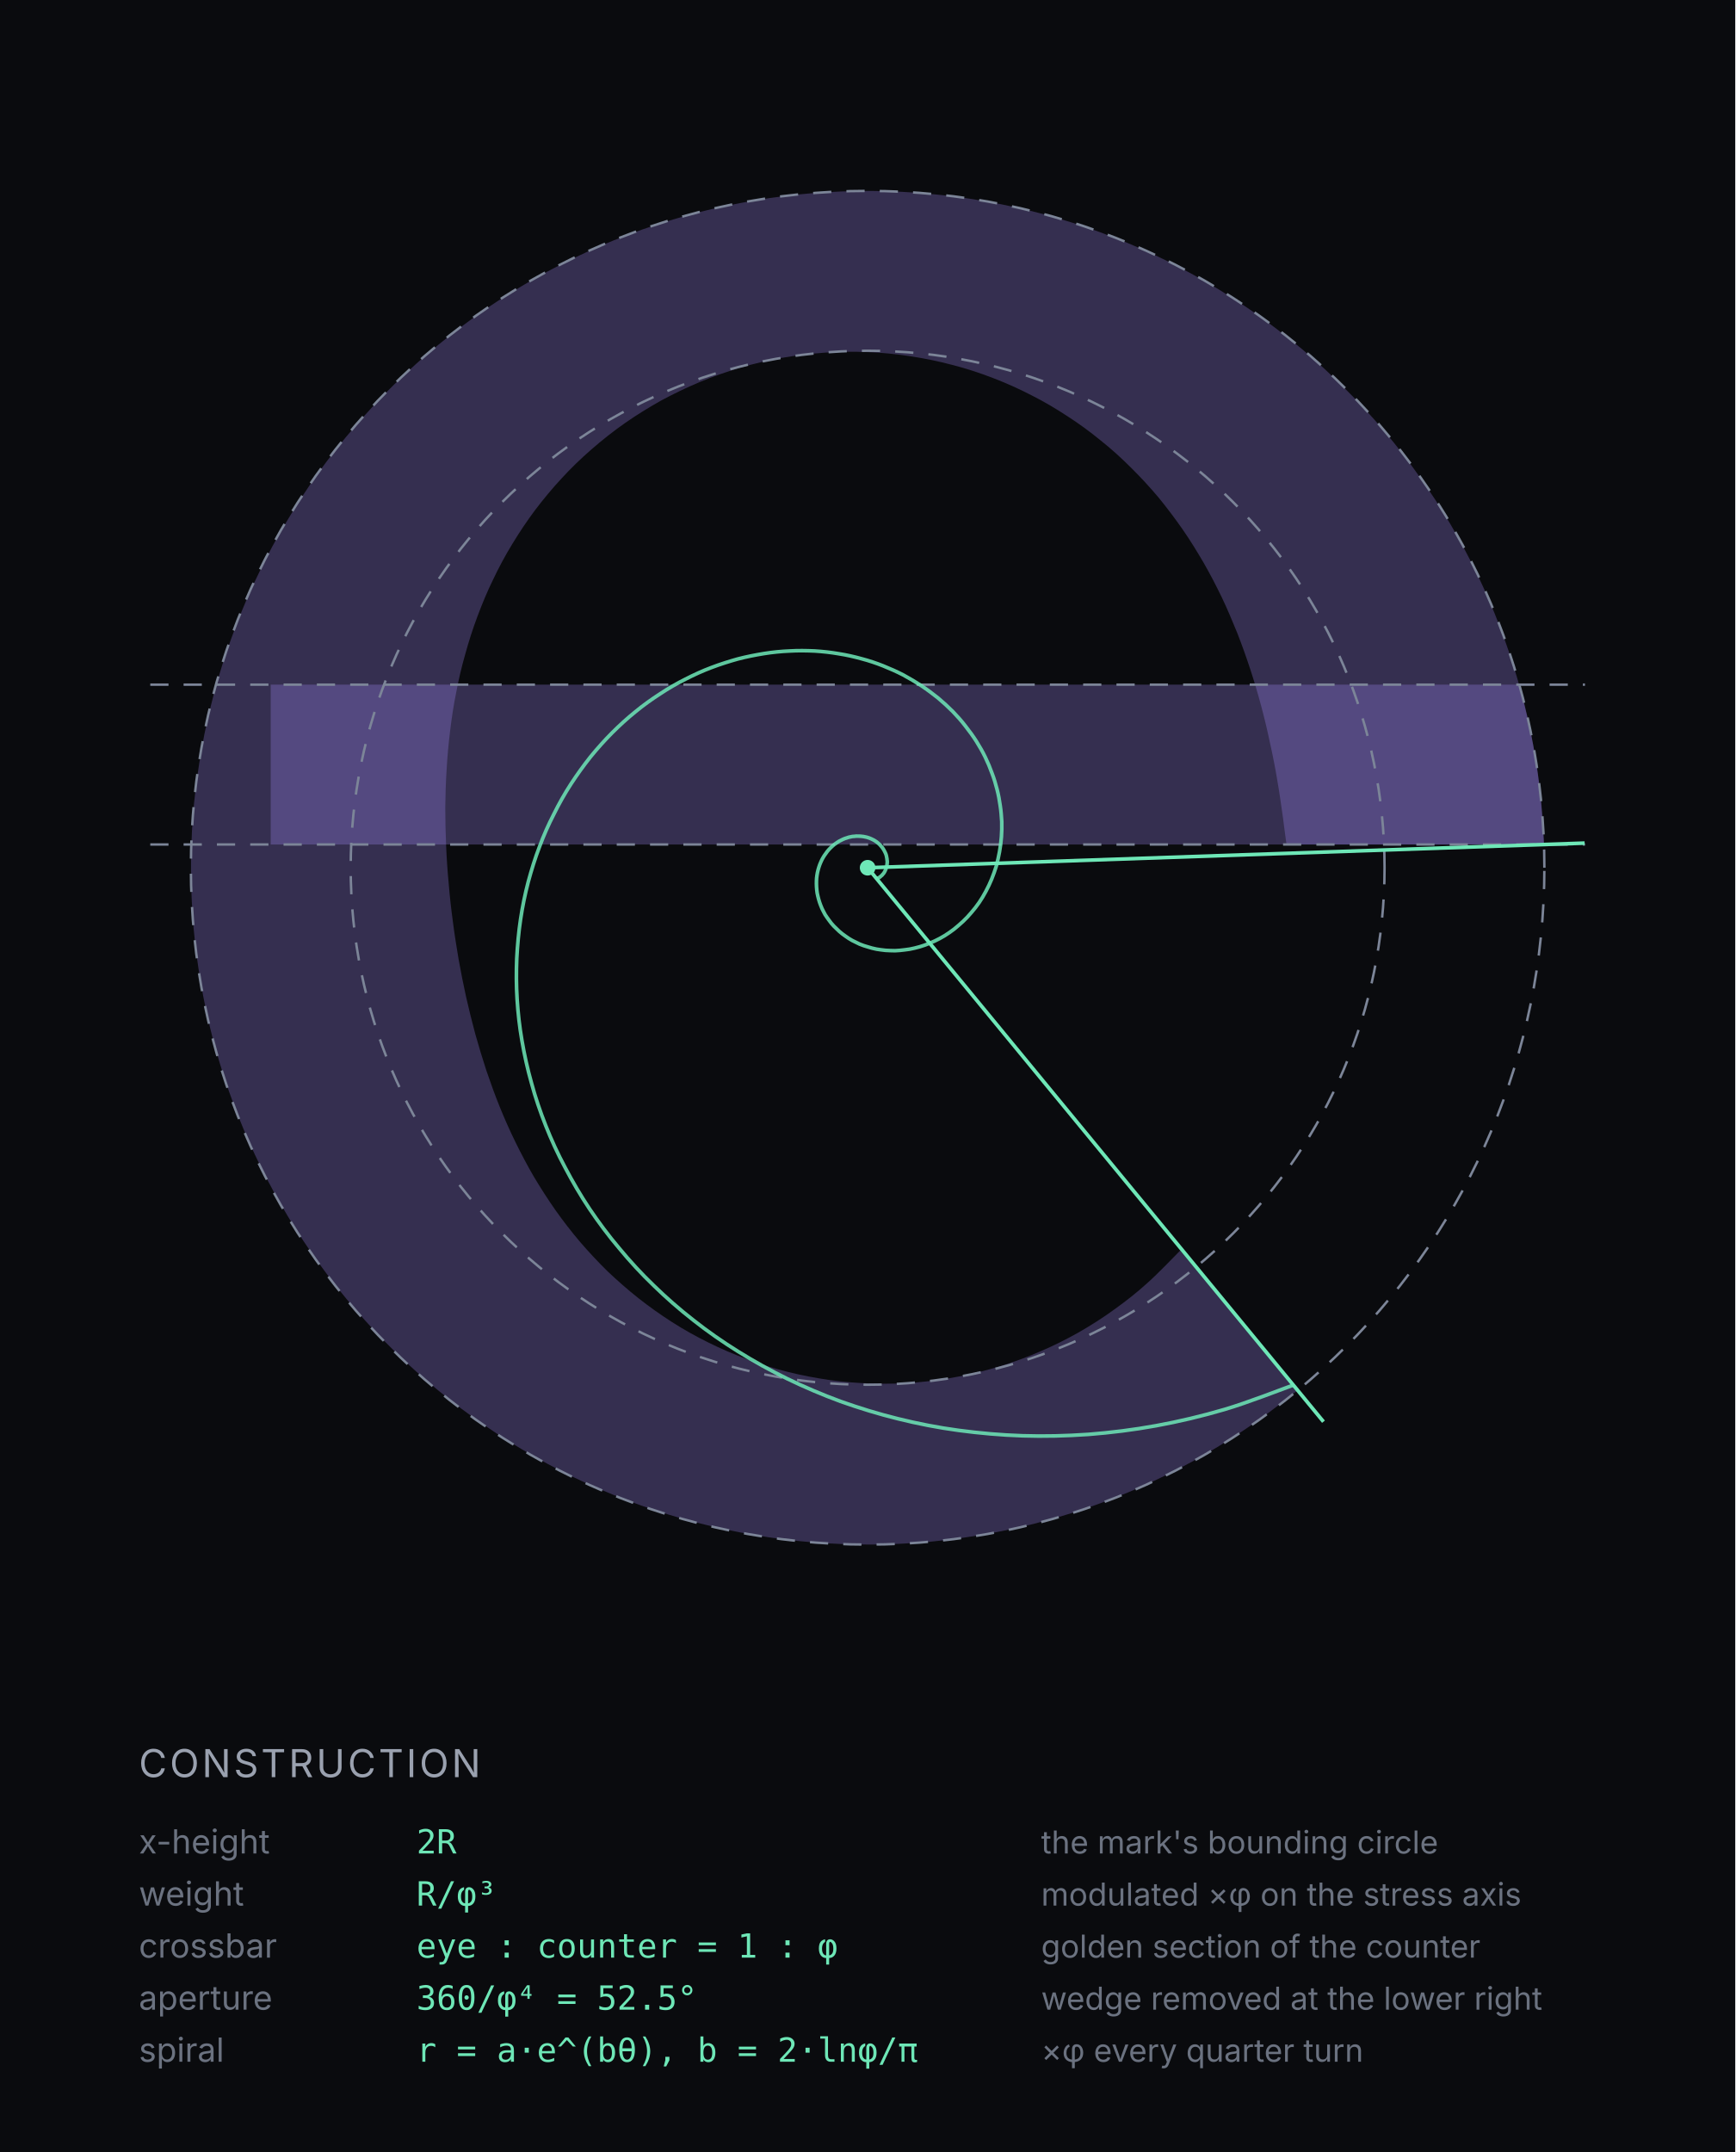
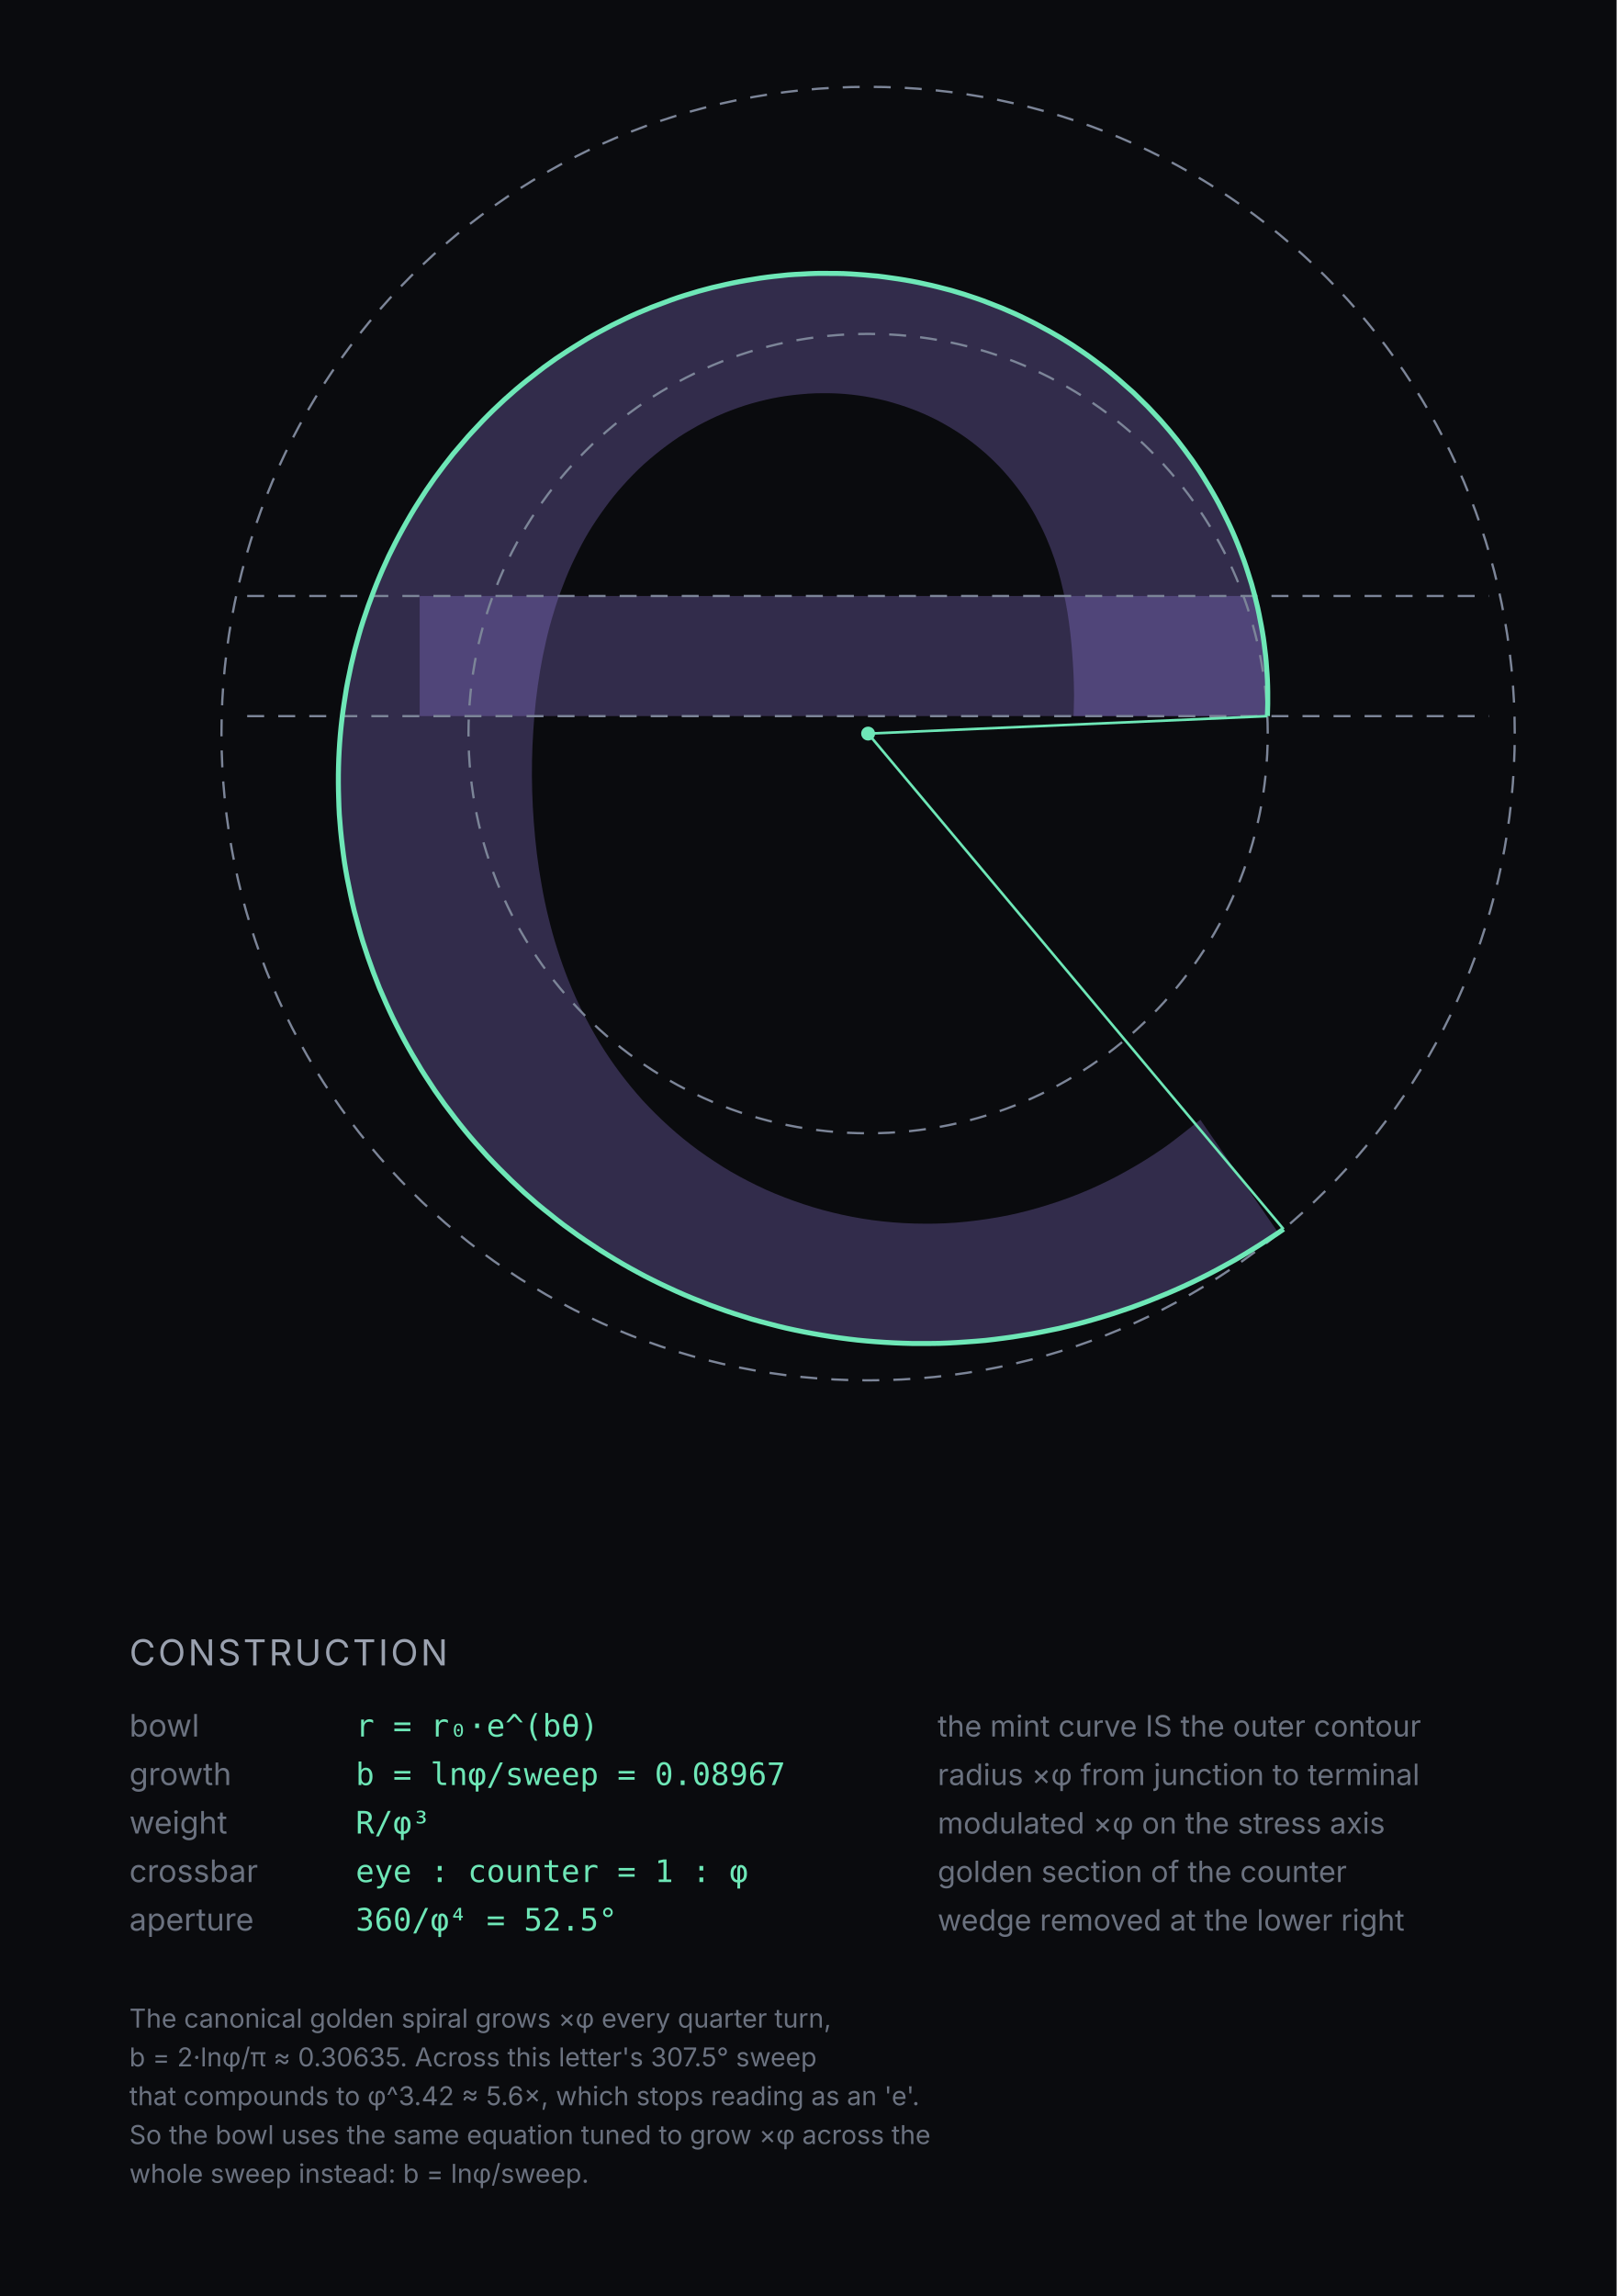
- <svg xmlns="http://www.w3.org/2000/svg" width="1000" height="1240" viewBox="0 0 1000 1240">
-   <rect width="1000" height="1240" fill="#0a0b0e" />
+ <svg xmlns="http://www.w3.org/2000/svg" width="1000" height="1420" viewBox="0 0 1000 1420">
+   <rect width="1000" height="1420" fill="#0a0b0e" />
  <g transform="translate(500 500) scale(1 -1)">
-     <path opacity="0.28" d="M241.4 13.4C241 15.9 240.2 22.4 239.4 28.5C238.5 34.7 237.4 43 236.1 50.3C234.9 57.5 233.5 64.7 231.9 71.8C230.4 79 228.7 86.1 226.8 93.2C224.9 100.3 222.8 107.4 220.5 114.4C218.2 121.4 215.7 128.4 213 135.3C210.2 142.2 207.3 149.1 204.1 155.8C200.8 162.6 197.4 169.2 193.6 175.8C189.8 182.3 185.8 188.8 181.5 195C177.1 201.3 172.5 207.4 167.6 213.4C162.6 219.3 157.4 225 151.8 230.5C146.3 236 140.5 241.3 134.3 246.2C128.2 251.2 121.8 255.9 115.1 260.2C108.4 264.6 101.5 268.7 94.3 272.3C87.2 276 79.7 279.3 72.2 282.2C64.6 285.1 56.8 287.7 48.9 289.7C41 291.8 32.9 293.5 24.7 294.7C16.6 296 8.3 296.8 0.1 297.1C-8.1 297.5 -16.5 297.3 -24.7 296.8C-33 296.2 -41.3 295.2 -49.4 293.8C-57.6 292.3 -65.7 290.4 -73.6 288.1C-81.5 285.7 -89.3 283 -96.9 279.8C-104.5 276.6 -112 273 -119.2 269.1C-126.3 265.1 -133.3 260.8 -140 256.1C-146.6 251.5 -153 246.4 -159.1 241.1C-165.2 235.8 -171 230.2 -176.4 224.3C-181.8 218.5 -186.9 212.3 -191.7 206C-196.4 199.7 -200.8 193.1 -204.8 186.5C-208.9 179.8 -212.6 172.9 -215.9 165.9C-219.3 159 -222.2 151.9 -224.9 144.7C-227.6 137.5 -229.9 130.3 -231.9 123C-234 115.7 -235.7 108.4 -237.1 101C-238.6 93.7 -239.7 86.3 -240.6 78.9C-241.5 71.5 -242.2 64.1 -242.6 56.8C-243.1 49.4 -243.3 42 -243.4 34.7C-243.4 27.3 -243.2 20 -242.9 12.6C-242.6 5.3 -242.1 -2 -241.4 -9.3C-240.8 -16.6 -240 -23.9 -239 -31.1C-238.1 -38.4 -236.9 -45.6 -235.7 -52.8C-234.4 -60 -233 -67.2 -231.4 -74.4C-229.8 -81.5 -228 -88.7 -226.1 -95.8C-224.1 -102.9 -222 -109.9 -219.7 -116.9C-217.3 -123.9 -214.8 -130.9 -212 -137.8C-209.2 -144.7 -206.2 -151.5 -202.9 -158.2C-199.6 -164.9 -196.1 -171.6 -192.3 -178.1C-188.4 -184.6 -184.3 -191 -179.9 -197.3C-175.5 -203.5 -170.8 -209.6 -165.8 -215.5C-160.8 -221.3 -155.5 -227 -149.9 -232.5C-144.2 -237.9 -138.3 -243.1 -132.1 -248C-125.9 -252.9 -119.4 -257.5 -112.7 -261.8C-106 -266.1 -99 -270 -91.7 -273.6C-84.5 -277.2 -77 -280.4 -69.4 -283.2C-61.8 -286.1 -54 -288.5 -46 -290.5C-38.1 -292.5 -30 -294 -21.8 -295.2C-13.7 -296.3 -5.4 -297 2.9 -297.2C11.1 -297.5 19.4 -297.2 27.7 -296.6C35.9 -295.9 44.2 -294.8 52.3 -293.2C60.4 -291.7 68.5 -289.6 76.4 -287.2C84.3 -284.8 92.1 -281.9 99.7 -278.6C107.2 -275.4 114.6 -271.7 121.7 -267.7C128.8 -263.6 135.8 -259.2 142.3 -254.4C148.9 -249.7 155 -244.9 161.3 -239.2C167.6 -233.6 177 -223.7 180.1 -220.6L248.6 -300.5C244.5 -303.6 232.6 -313.2 223.7 -319.4C214.8 -325.6 204.9 -331.9 195.2 -337.6C185.5 -343.2 175.5 -348.4 165.3 -353.2C155.1 -358 144.7 -362.3 134.1 -366.2C123.6 -370.1 112.8 -373.5 102 -376.4C91.2 -379.4 80.1 -381.8 69.1 -383.8C58 -385.8 46.9 -387.3 35.7 -388.4C24.5 -389.4 13.2 -389.9 2 -390C-9.2 -390 -20.5 -389.6 -31.7 -388.7C-42.9 -387.8 -54.1 -386.4 -65.2 -384.5C-76.3 -382.6 -87.3 -380.2 -98.2 -377.4C-109.1 -374.6 -119.9 -371.2 -130.5 -367.5C-141.1 -363.7 -151.5 -359.4 -161.8 -354.8C-172 -350.1 -182 -345 -191.8 -339.4C-201.6 -333.9 -211.2 -327.9 -220.4 -321.5C-229.7 -315.2 -238.7 -308.4 -247.3 -301.3C-256 -294.2 -264.3 -286.7 -272.3 -278.9C-280.3 -271.1 -287.9 -263 -295.1 -254.6C-302.4 -246.2 -309.3 -237.5 -315.7 -228.6C-322.2 -219.7 -328.3 -210.5 -333.9 -201.2C-339.5 -191.9 -344.8 -182.3 -349.6 -172.6C-354.4 -162.9 -358.8 -153 -362.7 -143.1C-366.7 -133.1 -370.2 -123 -373.3 -112.8C-376.4 -102.6 -379.1 -92.2 -381.3 -81.9C-383.5 -71.5 -385.3 -61 -386.7 -50.5C-388.1 -40 -389 -29.5 -389.5 -18.9C-390 -8.3 -390.1 2.4 -389.7 13.1C-389.4 23.7 -388.6 34.4 -387.3 45.1C-386 55.7 -384.3 66.4 -382.2 77C-380 87.6 -377.4 98.2 -374.4 108.7C-371.3 119.2 -367.8 129.6 -363.8 139.9C-359.9 150.2 -355.5 160.4 -350.6 170.3C-345.8 180.3 -340.5 190.2 -334.7 199.7C-329 209.3 -322.9 218.7 -316.4 227.8C-309.8 236.9 -302.9 245.7 -295.5 254.2C-288.2 262.7 -280.5 271 -272.5 278.8C-264.4 286.7 -256 294.3 -247.3 301.4C-238.7 308.5 -229.6 315.3 -220.4 321.7C-211.1 328.1 -201.5 334 -191.7 339.6C-181.9 345.1 -171.9 350.2 -161.6 354.9C-151.4 359.6 -140.9 363.8 -130.3 367.6C-119.8 371.3 -109 374.6 -98.1 377.5C-87.2 380.3 -76.2 382.6 -65.1 384.5C-54.1 386.4 -42.9 387.8 -31.7 388.7C-20.5 389.6 -9.2 390 2 390C13.2 389.9 24.5 389.4 35.7 388.3C46.9 387.3 58.1 385.8 69.1 383.8C80.2 381.8 91.2 379.3 102.1 376.4C112.9 373.4 123.7 370 134.2 366.1C144.8 362.2 155.2 357.9 165.4 353.1C175.6 348.3 185.6 343 195.3 337.4C205 331.8 214.5 325.7 223.7 319.3C232.9 312.8 241.8 305.9 250.4 298.8C259 291.6 267.2 284 275.1 276.1C283 268.3 290.6 260.1 297.7 251.6C304.9 243.2 311.7 234.4 318 225.4C324.4 216.5 330.4 207.2 335.9 197.9C341.4 188.5 346.6 178.9 351.3 169.1C356 159.4 360.3 149.5 364.1 139.5C368 129.5 371.4 119.3 374.4 109.1C377.4 98.9 379.9 88.6 382.1 78.2C384.2 67.8 385.9 57.6 387.2 46.8C388.5 36 389.3 19 389.8 13.4Z" fill="#a78bfa" />
-     <path opacity="0.28" d="M-344 13.4L389.8 13.4A390 390 0 0 1 375.5 105.5L-344 105.5Z" fill="#a78bfa" />
-     <circle cx="0" cy="0" r="390" fill="none" stroke="#7c8598" stroke-width="1.4" stroke-dasharray="10.5 8.7" />
-     <circle cx="0" cy="0" r="297.9" fill="none" stroke="#7c8598" stroke-width="1.4" stroke-dasharray="10.5 8.7" />
-     <line x1="-413.4" y1="13.4" x2="413.4" y2="13.4" fill="none" stroke="#7c8598" stroke-width="1.4" stroke-dasharray="10.5 8.7" />
-     <line x1="-413.4" y1="105.5" x2="413.4" y2="105.5" fill="none" stroke="#7c8598" stroke-width="1.4" stroke-dasharray="10.5 8.7" />
-     <line x1="0" y1="0" x2="413.2" y2="14.2" fill="none" stroke="#6ee7b7" stroke-width="2.1" />
-     <line x1="0" y1="0" x2="262.7" y2="-319.2" fill="none" stroke="#6ee7b7" stroke-width="2.1" />
-     <path d="M245.3 -298.1C238.7 -300.5 219 -308.2 205.8 -312.1C192.6 -316 179.4 -319.1 166.3 -321.5C153.2 -323.9 140.1 -325.5 127.3 -326.5C114.4 -327.4 101.7 -327.7 89.2 -327.3C76.8 -326.9 64.5 -325.8 52.5 -324.2C40.5 -322.6 28.8 -320.3 17.5 -317.5C6.1 -314.7 -4.9 -311.3 -15.6 -307.5C-26.2 -303.6 -36.5 -299.2 -46.4 -294.4C-56.2 -289.6 -65.7 -284.3 -74.7 -278.7C-83.7 -273.1 -92.3 -267.1 -100.4 -260.7C-108.5 -254.4 -116.1 -247.7 -123.2 -240.8C-130.4 -233.9 -137.1 -226.6 -143.2 -219.2C-149.4 -211.9 -155.1 -204.2 -160.3 -196.5C-165.5 -188.7 -170.1 -180.8 -174.3 -172.8C-178.6 -164.8 -182.3 -156.7 -185.5 -148.6C-188.7 -140.5 -191.5 -132.3 -193.7 -124.1C-196 -116 -197.8 -107.8 -199.2 -99.7C-200.6 -91.7 -201.5 -83.6 -202 -75.7C-202.5 -67.8 -202.5 -59.9 -202.2 -52.3C-201.8 -44.6 -201.1 -37 -200 -29.7C-198.9 -22.3 -197.4 -15.1 -195.6 -8.2C-193.7 -1.2 -191.6 5.6 -189.1 12.1C-186.7 18.6 -183.9 24.9 -180.8 30.9C-177.8 37 -174.5 42.8 -171 48.2C-167.4 53.7 -163.6 59 -159.7 63.9C-155.7 68.8 -151.5 73.5 -147.2 77.8C-142.9 82.1 -138.4 86.2 -133.8 89.9C-129.2 93.7 -124.4 97.1 -119.6 100.2C-114.8 103.4 -109.9 106.2 -104.9 108.7C-100 111.2 -95 113.5 -89.9 115.4C-84.9 117.3 -79.8 118.9 -74.8 120.3C-69.8 121.6 -64.7 122.6 -59.8 123.4C-54.8 124.2 -49.8 124.7 -44.9 124.9C-40.1 125.2 -35.2 125.1 -30.5 124.9C-25.8 124.6 -21.2 124.1 -16.6 123.3C-12.1 122.6 -7.7 121.6 -3.4 120.4C0.8 119.3 5 117.9 9 116.3C13 114.7 16.8 113 20.5 111.1C24.2 109.1 27.7 107 31.1 104.8C34.4 102.6 37.6 100.2 40.6 97.8C43.6 95.3 46.4 92.7 49.1 90C51.7 87.3 54.2 84.5 56.4 81.6C58.7 78.7 60.8 75.8 62.7 72.8C64.6 69.8 66.3 66.8 67.8 63.7C69.3 60.6 70.6 57.5 71.7 54.4C72.9 51.3 73.8 48.2 74.6 45.1C75.4 42 76 38.8 76.4 35.8C76.9 32.7 77.1 29.6 77.3 26.6C77.4 23.6 77.3 20.7 77.1 17.8C76.9 14.9 76.5 12 76 9.2C75.5 6.5 74.9 3.8 74.2 1.1C73.4 -1.5 72.5 -4 71.5 -6.5C70.5 -8.9 69.4 -11.3 68.2 -13.5C67 -15.8 65.7 -17.9 64.3 -20C62.9 -22 61.4 -24 59.8 -25.8C58.3 -27.6 56.7 -29.3 55 -30.9C53.3 -32.5 51.5 -34 49.8 -35.4C48 -36.8 46.2 -38 44.3 -39.2C42.5 -40.3 40.6 -41.3 38.7 -42.2C36.8 -43.1 34.8 -43.9 32.9 -44.6C31 -45.3 29.1 -45.8 27.1 -46.3C25.2 -46.8 23.3 -47.1 21.4 -47.3C19.5 -47.6 17.6 -47.7 15.8 -47.8C13.9 -47.8 12.1 -47.7 10.3 -47.6C8.5 -47.4 6.8 -47.2 5.1 -46.9C3.4 -46.6 1.7 -46.1 0.1 -45.6C-1.5 -45.2 -3.1 -44.6 -4.6 -44C-6.1 -43.3 -7.5 -42.6 -8.9 -41.9C-10.3 -41.1 -11.6 -40.3 -12.8 -39.4C-14.1 -38.5 -15.3 -37.6 -16.4 -36.6C-17.5 -35.6 -18.5 -34.6 -19.5 -33.6C-20.5 -32.5 -21.4 -31.5 -22.2 -30.3C-23 -29.2 -23.8 -28.1 -24.5 -27C-25.1 -25.8 -25.8 -24.6 -26.3 -23.5C-26.8 -22.3 -27.3 -21.1 -27.7 -19.9C-28.1 -18.7 -28.4 -17.5 -28.7 -16.3C-29 -15.1 -29.2 -14 -29.3 -12.8C-29.4 -11.6 -29.5 -10.5 -29.5 -9.3C-29.5 -8.2 -29.5 -7.1 -29.4 -6C-29.3 -4.9 -29.1 -3.8 -28.9 -2.7C-28.7 -1.7 -28.4 -0.7 -28.1 0.3C-27.8 1.3 -27.4 2.3 -27 3.2C-26.6 4.1 -26.2 5 -25.7 5.8C-25.2 6.6 -24.7 7.5 -24.1 8.2C-23.6 9 -23 9.7 -22.4 10.4C-21.8 11 -21.2 11.7 -20.5 12.3C-19.9 12.9 -19.2 13.4 -18.5 13.9C-17.8 14.4 -17.1 14.9 -16.4 15.3C-15.7 15.7 -14.9 16.1 -14.2 16.4C-13.5 16.7 -12.8 17 -12 17.2C-11.3 17.5 -10.5 17.7 -9.8 17.8C-9.1 18 -8.4 18.1 -7.6 18.1C-6.9 18.2 -6.2 18.3 -5.5 18.2C-4.8 18.2 -4.1 18.2 -3.4 18.1C-2.8 18.1 -2.1 17.9 -1.5 17.8C-0.8 17.7 -0.2 17.5 0.4 17.3C1 17.1 1.6 16.9 2.2 16.6C2.7 16.3 3.3 16.1 3.8 15.8C4.3 15.5 4.8 15.1 5.3 14.8C5.7 14.4 6.2 14.1 6.6 13.7C7 13.3 7.4 12.9 7.7 12.5C8.1 12.1 8.4 11.7 8.7 11.3C9 10.8 9.3 10.4 9.5 10C9.8 9.5 10 9.1 10.2 8.6C10.4 8.2 10.6 7.7 10.7 7.3C10.8 6.8 11 6.3 11 5.9C11.1 5.4 11.2 5 11.2 4.5C11.3 4.1 11.3 3.7 11.3 3.2C11.3 2.8 11.2 2.4 11.2 2C11.1 1.5 11.1 1.1 11 0.7C10.9 0.4 10.8 0 10.6 -0.4C10.5 -0.8 10.4 -1.1 10.2 -1.5C10 -1.8 9.9 -2.1 9.7 -2.5C9.5 -2.8 9.3 -3.1 9.1 -3.4C8.8 -3.6 8.6 -3.9 8.4 -4.2C8.1 -4.4 7.9 -4.6 7.6 -4.9C7.4 -5.1 7.1 -5.3 6.9 -5.5C6.6 -5.6 6.3 -5.8 6.1 -5.9C5.8 -6.1 5.4 -6.3 5.2 -6.3" fill="none" stroke="#6ee7b7" stroke-width="2.1" stroke-opacity="0.85" />
-     <circle cx="0" cy="0" r="4.5" fill="#6ee7b7" />
+     <path opacity="0.26" d="M164.1 57.1C164.1 59.3 164.4 65.6 164.4 69.8C164.4 74.1 164.2 78.3 164.1 82.5C163.9 86.8 163.6 91.1 163.3 95.4C163 99.6 162.6 104 162.1 108.3C161.6 112.7 161 117 160.3 121.4C159.6 125.8 158.7 130.2 157.7 134.6C156.7 139 155.6 143.5 154.3 147.9C153 152.3 151.5 156.7 149.8 161.1C148.1 165.5 146.2 169.9 144 174.3C141.9 178.6 139.6 182.9 137 187.1C134.4 191.3 131.5 195.5 128.4 199.5C125.3 203.5 122 207.4 118.4 211.2C114.8 214.9 111 218.6 106.9 222C102.9 225.4 98.5 228.7 94 231.7C89.5 234.7 84.7 237.5 79.8 240.1C74.9 242.6 69.8 244.9 64.5 246.9C59.2 248.9 53.7 250.6 48.2 252.1C42.6 253.5 36.9 254.6 31.2 255.4C25.4 256.2 19.5 256.7 13.6 256.8C7.7 256.9 1.8 256.8 -4.1 256.2C-10 255.7 -16 254.9 -21.9 253.7C-27.7 252.5 -33.6 251 -39.3 249.2C-45.1 247.3 -50.7 245.2 -56.3 242.7C-61.8 240.2 -67.2 237.5 -72.4 234.4C-77.7 231.4 -82.8 228 -87.6 224.4C-92.5 220.8 -97.2 216.9 -101.7 212.9C-106.2 208.8 -110.5 204.4 -114.5 199.9C-118.6 195.4 -122.4 190.7 -125.9 185.8C-129.5 180.9 -132.9 175.8 -136 170.7C-139.1 165.5 -141.9 160.1 -144.5 154.7C-147.2 149.2 -149.6 143.6 -151.7 138C-153.9 132.4 -155.9 126.6 -157.6 120.8C-159.4 115 -161 109.1 -162.3 103.2C-163.7 97.2 -164.9 91.2 -165.9 85.2C-166.9 79.1 -167.8 73 -168.5 66.9C-169.2 60.8 -169.7 54.6 -170.1 48.3C-170.5 42.1 -170.8 35.9 -170.9 29.6C-171 23.3 -171 16.9 -170.8 10.6C-170.6 4.2 -170.3 -2.2 -169.8 -8.6C-169.3 -15.1 -168.7 -21.5 -167.9 -28C-167.1 -34.5 -166.1 -41.1 -164.9 -47.6C-163.8 -54.1 -162.4 -60.7 -160.8 -67.2C-159.2 -73.8 -157.4 -80.4 -155.3 -86.9C-153.2 -93.5 -150.9 -100 -148.3 -106.5C-145.7 -113 -142.8 -119.5 -139.6 -125.9C-136.4 -132.3 -132.9 -138.6 -129.1 -144.9C-125.3 -151.1 -121.2 -157.2 -116.7 -163.2C-112.3 -169.1 -107.5 -174.9 -102.4 -180.6C-97.2 -186.2 -91.8 -191.6 -86 -196.8C-80.3 -202 -74.2 -206.9 -67.8 -211.6C-61.4 -216.2 -54.7 -220.6 -47.8 -224.7C-40.8 -228.7 -33.6 -232.4 -26.2 -235.8C-18.7 -239.1 -11 -242.1 -3.1 -244.7C4.7 -247.3 12.8 -249.5 21 -251.3C29.3 -253.1 37.6 -254.5 46.1 -255.4C54.5 -256.3 63.1 -256.8 71.7 -256.8C80.3 -256.9 89 -256.5 97.6 -255.6C106.2 -254.7 114.8 -253.4 123.4 -251.7C131.9 -249.9 140.5 -247.7 148.8 -245C157.2 -242.4 165.5 -239.3 173.6 -235.8C181.6 -232.3 189.6 -228.4 197.3 -224C205 -219.7 212.3 -215.2 219.9 -209.9C227.4 -204.7 238.7 -195.4 242.5 -192.5L290.8 -262.6C286.3 -265.4 273 -274.2 263.4 -279.7C253.8 -285.1 243.4 -290.5 233.2 -295.2C222.9 -300 212.4 -304.2 201.9 -308C191.3 -311.9 180.6 -315.2 169.9 -318.1C159.1 -320.9 148.2 -323.3 137.3 -325.3C126.4 -327.2 115.5 -328.6 104.5 -329.6C93.6 -330.6 82.6 -331.1 71.7 -331.1C60.8 -331.1 49.8 -330.7 39 -329.8C28.2 -328.9 17.4 -327.5 6.8 -325.6C-3.8 -323.8 -14.3 -321.5 -24.7 -318.8C-35.1 -316.1 -45.3 -312.9 -55.3 -309.3C-65.4 -305.7 -75.2 -301.7 -84.8 -297.3C-94.5 -292.9 -103.9 -288.1 -113 -282.9C-122.2 -277.7 -131.1 -272.1 -139.7 -266.1C-148.2 -260.2 -156.6 -253.9 -164.5 -247.3C-172.5 -240.7 -180.2 -233.7 -187.5 -226.5C-194.8 -219.3 -201.8 -211.8 -208.4 -204.1C-215 -196.4 -221.3 -188.4 -227.1 -180.2C-232.9 -172 -238.4 -163.6 -243.5 -155.1C-248.5 -146.5 -253.2 -137.8 -257.4 -129C-261.6 -120.2 -265.5 -111.3 -268.9 -102.3C-272.3 -93.3 -275.4 -84.2 -278 -75.1C-280.6 -66 -282.8 -56.8 -284.6 -47.7C-286.4 -38.6 -287.9 -29.4 -288.9 -20.3C-289.9 -11.1 -290.6 -2 -290.8 7.1C-291.1 16.1 -291 25.2 -290.5 34.1C-290.1 43.1 -289.2 52 -288 60.9C-286.8 69.7 -285.2 78.5 -283.3 87.2C-281.4 95.9 -279.1 104.5 -276.5 113C-273.9 121.4 -270.9 129.8 -267.6 138C-264.2 146.3 -260.6 154.4 -256.6 162.3C-252.6 170.2 -248.3 178 -243.7 185.5C-239 193 -234.1 200.4 -228.8 207.5C-223.6 214.6 -218 221.5 -212.2 228.2C-206.4 234.8 -200.3 241.2 -194 247.2C-187.7 253.3 -181.1 259.1 -174.3 264.6C-167.5 270.1 -160.5 275.3 -153.3 280.2C-146.1 285 -138.7 289.6 -131.2 293.8C-123.6 298 -115.9 301.9 -108.1 305.4C-100.3 308.9 -92.3 312 -84.2 314.8C-76.2 317.6 -68 320.1 -59.8 322.2C-51.6 324.3 -43.4 326 -35.1 327.3C-26.8 328.7 -18.4 329.7 -10.1 330.3C-1.8 330.9 6.6 331.2 14.9 331.1C23.2 331 31.5 330.5 39.7 329.7C47.9 328.9 56.1 327.7 64.2 326.2C72.2 324.7 80.2 322.8 88.1 320.6C96 318.4 103.7 315.8 111.3 312.9C118.9 310.1 126.4 306.9 133.7 303.3C140.9 299.8 148.1 296 155 291.9C161.8 287.8 168.6 283.3 175 278.7C181.5 274 187.7 269 193.7 263.8C199.7 258.7 205.4 253.2 210.9 247.6C216.3 241.9 221.5 236.1 226.4 230.1C231.2 224.1 235.8 217.8 240.1 211.5C244.4 205.2 248.3 198.8 252 192.2C255.6 185.7 258.9 179 262 172.3C265 165.7 267.7 158.9 270.1 152.1C272.5 145.4 274.5 138.6 276.3 131.8C278.1 125 279.6 118.3 280.8 111.5C282 104.8 282.8 98 283.5 91.4C284.1 84.7 284.4 77.1 284.5 71.4C284.6 65.7 284 59.5 284 57.1Z" fill="#a78bfa" />
+     <path opacity="0.26" d="M-240.4 57.1L284 57.1L284.2 66.4L284.1 75.7L283.7 85L282.9 94.3L281.7 103.6L280.2 112.9L278.4 122.2L276.2 131.4L-240.4 131.4Z" fill="#a78bfa" />
+     <circle cx="37" cy="46.3" r="247.2" fill="none" stroke="#7c8598" stroke-width="1.4" stroke-dasharray="10.5 8.7" />
+     <circle cx="37" cy="46.3" r="400" fill="none" stroke="#7c8598" stroke-width="1.4" stroke-dasharray="10.5 8.7" />
+     <line x1="-347.1" y1="57.1" x2="421.1" y2="57.1" fill="none" stroke="#7c8598" stroke-width="1.4" stroke-dasharray="10.5 8.7" />
+     <line x1="-347.1" y1="131.4" x2="421.1" y2="131.4" fill="none" stroke="#7c8598" stroke-width="1.4" stroke-dasharray="10.5 8.7" />
+     <line x1="37" y1="46.3" x2="284" y2="57.1" fill="none" stroke="#6ee7b7" stroke-width="1.6" />
+     <line x1="37" y1="46.3" x2="294" y2="-260.2" fill="none" stroke="#6ee7b7" stroke-width="1.6" />
+     <path d="M284 57.1C284 58.4 284.1 62.1 284.2 64.6C284.2 67 284.2 69.5 284.2 72C284.2 74.5 284.1 76.9 284 79.4C283.9 81.9 283.7 84.4 283.5 86.9C283.4 89.4 283.1 91.9 282.9 94.3C282.6 96.8 282.3 99.3 282 101.8C281.7 104.3 281.3 106.8 280.9 109.2C280.5 111.7 280 114.2 279.5 116.7C279.1 119.1 278.5 121.6 278 124.1C277.4 126.5 276.8 129 276.2 131.5C275.6 133.9 274.9 136.4 274.2 138.8C273.5 141.2 272.7 143.7 271.9 146.1C271.2 148.5 270.3 150.9 269.5 153.3C268.6 155.7 267.7 158.1 266.8 160.5C265.9 162.9 264.9 165.3 263.9 167.7C262.9 170 261.9 172.4 260.8 174.7C259.7 177 258.6 179.4 257.4 181.7C256.3 184 255.1 186.3 253.9 188.6C252.7 190.9 251.4 193.1 250.1 195.4C248.8 197.6 247.5 199.9 246.1 202.1C244.8 204.3 243.4 206.5 242 208.7C240.5 210.9 239.1 213 237.6 215.2C236.1 217.3 234.5 219.4 233 221.5C231.4 223.6 229.8 225.7 228.2 227.8C226.5 229.8 224.9 231.9 223.2 233.9C221.5 235.9 219.7 237.9 218 239.9C216.2 241.9 214.4 243.8 212.6 245.7C210.8 247.7 208.9 249.6 207 251.4C205.1 253.3 203.2 255.1 201.3 257C199.3 258.8 197.3 260.6 195.3 262.3C193.3 264.1 191.3 265.9 189.2 267.6C187.2 269.3 185.1 271 183 272.6C180.8 274.3 178.7 275.9 176.5 277.5C174.4 279.1 172.2 280.6 169.9 282.2C167.7 283.7 165.5 285.2 163.2 286.7C160.9 288.1 158.6 289.6 156.3 291C153.9 292.4 151.6 293.7 149.2 295.1C146.9 296.4 144.5 297.7 142 299C139.6 300.3 137.2 301.5 134.7 302.7C132.3 303.9 129.8 305.1 127.3 306.2C124.8 307.3 122.3 308.4 119.7 309.5C117.2 310.5 114.6 311.5 112 312.5C109.5 313.5 106.9 314.5 104.2 315.4C101.6 316.3 99 317.1 96.4 318C93.7 318.8 91 319.6 88.4 320.4C85.7 321.1 83 321.8 80.3 322.5C77.6 323.2 74.9 323.8 72.1 324.4C69.4 325 66.7 325.6 63.9 326.1C61.1 326.6 58.4 327.1 55.6 327.5C52.8 327.9 50 328.3 47.2 328.7C44.4 329.1 41.6 329.4 38.8 329.6C36 329.9 33.2 330.1 30.3 330.3C27.5 330.5 24.7 330.7 21.8 330.8C19 330.9 16.2 330.9 13.3 330.9C10.5 331 7.6 330.9 4.8 330.9C1.9 330.8 -1 330.7 -3.8 330.5C-6.7 330.4 -9.6 330.2 -12.4 330C-15.3 329.7 -18.1 329.4 -21 329.1C-23.9 328.8 -26.7 328.4 -29.6 328C-32.4 327.6 -35.3 327.1 -38.2 326.6C-41 326.1 -43.9 325.6 -46.7 325C-49.5 324.4 -52.4 323.8 -55.2 323.1C-58 322.5 -60.9 321.8 -63.7 321C-66.5 320.3 -69.3 319.5 -72.1 318.6C-74.9 317.8 -77.7 316.9 -80.5 316C-83.3 315 -86.1 314.1 -88.8 313C-91.6 312 -94.3 311 -97.1 309.9C-99.8 308.8 -102.6 307.6 -105.3 306.5C-108 305.3 -110.7 304.1 -113.4 302.8C-116 301.5 -118.7 300.2 -121.4 298.9C-124 297.5 -126.6 296.1 -129.3 294.7C-131.9 293.3 -134.5 291.8 -137.1 290.3C-139.6 288.8 -142.2 287.2 -144.7 285.6C-147.3 284 -149.8 282.4 -152.3 280.7C-154.8 279.1 -157.3 277.4 -159.7 275.6C-162.2 273.9 -164.6 272.1 -167 270.2C-169.4 268.4 -171.8 266.5 -174.2 264.6C-176.5 262.7 -178.9 260.8 -181.2 258.8C-183.5 256.8 -185.7 254.8 -188 252.8C-190.2 250.7 -192.5 248.6 -194.7 246.5C-196.9 244.4 -199 242.2 -201.2 240C-203.3 237.8 -205.4 235.6 -207.5 233.3C-209.6 231.1 -211.6 228.8 -213.6 226.4C-215.6 224.1 -217.6 221.8 -219.6 219.4C-221.5 217 -223.4 214.5 -225.3 212.1C-227.2 209.6 -229 207.1 -230.9 204.6C-232.7 202.1 -234.4 199.5 -236.2 197C-237.9 194.4 -239.6 191.8 -241.3 189.1C-243 186.5 -244.6 183.8 -246.2 181.1C-247.8 178.4 -249.3 175.7 -250.8 173C-252.4 170.2 -253.8 167.4 -255.3 164.6C-256.7 161.8 -258.1 159 -259.5 156.2C-260.8 153.3 -262.1 150.5 -263.4 147.6C-264.7 144.7 -265.9 141.7 -267.1 138.8C-268.3 135.9 -269.4 132.9 -270.5 129.9C-271.7 126.9 -272.7 123.9 -273.7 120.9C-274.8 117.9 -275.7 114.9 -276.7 111.8C-277.6 108.7 -278.5 105.7 -279.3 102.6C-280.2 99.5 -281 96.4 -281.7 93.2C-282.5 90.1 -283.2 87 -283.8 83.8C-284.5 80.7 -285.1 77.5 -285.7 74.3C-286.2 71.1 -286.7 67.9 -287.2 64.7C-287.7 61.5 -288.1 58.3 -288.5 55.1C-288.9 51.9 -289.2 48.6 -289.5 45.4C-289.8 42.1 -290 38.9 -290.2 35.6C-290.4 32.4 -290.5 29.1 -290.6 25.8C-290.7 22.5 -290.7 19.3 -290.7 16C-290.7 12.7 -290.6 9.4 -290.5 6.1C-290.4 2.8 -290.3 -0.5 -290.1 -3.8C-289.8 -7.1 -289.6 -10.4 -289.3 -13.6C-289 -16.9 -288.6 -20.2 -288.2 -23.5C-287.8 -26.8 -287.4 -30.1 -286.9 -33.4C-286.4 -36.7 -285.8 -40 -285.2 -43.3C-284.6 -46.5 -283.9 -49.8 -283.2 -53.1C-282.5 -56.4 -281.8 -59.6 -281 -62.9C-280.2 -66.1 -279.3 -69.4 -278.4 -72.6C-277.5 -75.9 -276.6 -79.1 -275.6 -82.3C-274.6 -85.5 -273.5 -88.8 -272.4 -92C-271.3 -95.2 -270.2 -98.3 -269 -101.5C-267.8 -104.7 -266.5 -107.8 -265.3 -111C-264 -114.1 -262.6 -117.3 -261.2 -120.4C-259.8 -123.5 -258.4 -126.6 -256.9 -129.7C-255.4 -132.7 -253.9 -135.8 -252.3 -138.8C-250.7 -141.9 -249.1 -144.9 -247.4 -147.9C-245.7 -150.9 -244 -153.9 -242.2 -156.8C-240.5 -159.8 -238.7 -162.7 -236.8 -165.6C-234.9 -168.5 -233 -171.4 -231.1 -174.3C-229.1 -177.1 -227.1 -180 -225.1 -182.8C-223 -185.6 -220.9 -188.4 -218.8 -191.1C-216.7 -193.9 -214.5 -196.6 -212.3 -199.3C-210.1 -202 -207.8 -204.7 -205.5 -207.3C-203.2 -209.9 -200.9 -212.5 -198.5 -215.1C-196.1 -217.7 -193.6 -220.2 -191.2 -222.7C-188.7 -225.2 -186.2 -227.7 -183.6 -230.2C-181.1 -232.6 -178.5 -235 -175.9 -237.4C-173.2 -239.7 -170.6 -242.1 -167.9 -244.4C-165.2 -246.7 -162.4 -248.9 -159.6 -251.1C-156.9 -253.4 -154 -255.5 -151.2 -257.7C-148.3 -259.8 -145.4 -261.9 -142.5 -264C-139.6 -266 -136.6 -268.1 -133.6 -270C-130.7 -272 -127.6 -274 -124.6 -275.8C-121.5 -277.7 -118.4 -279.6 -115.3 -281.4C-112.2 -283.2 -109 -285 -105.8 -286.7C-102.7 -288.4 -99.5 -290.1 -96.2 -291.7C-93 -293.3 -89.7 -294.9 -86.4 -296.4C-83.1 -298 -79.8 -299.4 -76.4 -300.9C-73.1 -302.3 -69.7 -303.7 -66.3 -305C-62.9 -306.4 -59.5 -307.7 -56 -308.9C-52.6 -310.2 -49.1 -311.3 -45.6 -312.5C-42.1 -313.6 -38.6 -314.7 -35.1 -315.8C-31.6 -316.8 -28 -317.8 -24.4 -318.7C-20.9 -319.7 -17.3 -320.5 -13.7 -321.4C-10.1 -322.2 -6.4 -323 -2.8 -323.7C0.9 -324.4 4.5 -325.1 8.2 -325.7C11.9 -326.3 15.5 -326.9 19.2 -327.4C22.9 -327.9 26.7 -328.4 30.4 -328.8C34.1 -329.2 37.8 -329.5 41.6 -329.8C45.3 -330.1 49.1 -330.3 52.8 -330.5C56.6 -330.7 60.3 -330.8 64.1 -330.9C67.9 -330.9 71.7 -330.9 75.5 -330.9C79.2 -330.9 83 -330.8 86.8 -330.6C90.6 -330.4 94.4 -330.2 98.2 -329.9C102 -329.7 105.8 -329.3 109.6 -329C113.4 -328.6 117.2 -328.1 121 -327.6C124.7 -327.1 128.5 -326.6 132.3 -325.9C136.1 -325.3 139.9 -324.7 143.7 -323.9C147.4 -323.2 151.2 -322.4 155 -321.6C158.7 -320.7 162.5 -319.8 166.2 -318.9C170 -317.9 173.7 -316.9 177.4 -315.8C181.1 -314.7 184.9 -313.6 188.6 -312.4C192.3 -311.2 195.9 -310 199.6 -308.7C203.3 -307.4 207 -306 210.6 -304.6C214.2 -303.2 217.9 -301.7 221.5 -300.2C225.1 -298.7 228.7 -297.1 232.2 -295.5C235.8 -293.8 239.4 -292.2 242.9 -290.4C246.4 -288.7 249.9 -286.9 253.4 -285C256.9 -283.1 260.4 -281.2 263.8 -279.3C267.2 -277.3 270.7 -275.3 274 -273.2C277.4 -271.1 280.8 -269 284.1 -266.8C287.5 -264.7 292.4 -261.3 294 -260.2" fill="none" stroke="#6ee7b7" stroke-width="3.1" />
+     <circle cx="37" cy="46.3" r="4.3" fill="#6ee7b7" />
  </g>
-   <text x="80" y="1024" fill="#9aa1af" font-size="22.2" font-family="-apple-system,BlinkMacSystemFont,'Segoe UI',Inter,sans-serif" letter-spacing="1.6">CONSTRUCTION</text>
-   <text x="80" y="1068" fill="#6b7280" font-size="19.2" font-family="-apple-system,BlinkMacSystemFont,'Segoe UI',Inter,sans-serif">x-height</text>
-   <text x="240" y="1068" fill="#6ee7b7" font-size="19.2" font-family="ui-monospace,'Cascadia Code',Consolas,monospace">2R</text>
-   <text x="600" y="1068" fill="#6b7280" font-size="18.2" font-family="-apple-system,BlinkMacSystemFont,'Segoe UI',Inter,sans-serif">the mark's bounding circle</text>
-   <text x="80" y="1098" fill="#6b7280" font-size="19.2" font-family="-apple-system,BlinkMacSystemFont,'Segoe UI',Inter,sans-serif">weight</text>
-   <text x="240" y="1098" fill="#6ee7b7" font-size="19.2" font-family="ui-monospace,'Cascadia Code',Consolas,monospace">R/φ³</text>
-   <text x="600" y="1098" fill="#6b7280" font-size="18.2" font-family="-apple-system,BlinkMacSystemFont,'Segoe UI',Inter,sans-serif">modulated ×φ on the stress axis</text>
-   <text x="80" y="1128" fill="#6b7280" font-size="19.2" font-family="-apple-system,BlinkMacSystemFont,'Segoe UI',Inter,sans-serif">crossbar</text>
-   <text x="240" y="1128" fill="#6ee7b7" font-size="19.2" font-family="ui-monospace,'Cascadia Code',Consolas,monospace">eye : counter = 1 : φ</text>
-   <text x="600" y="1128" fill="#6b7280" font-size="18.2" font-family="-apple-system,BlinkMacSystemFont,'Segoe UI',Inter,sans-serif">golden section of the counter</text>
-   <text x="80" y="1158" fill="#6b7280" font-size="19.2" font-family="-apple-system,BlinkMacSystemFont,'Segoe UI',Inter,sans-serif">aperture</text>
-   <text x="240" y="1158" fill="#6ee7b7" font-size="19.2" font-family="ui-monospace,'Cascadia Code',Consolas,monospace">360/φ⁴ = 52.5°</text>
-   <text x="600" y="1158" fill="#6b7280" font-size="18.2" font-family="-apple-system,BlinkMacSystemFont,'Segoe UI',Inter,sans-serif">wedge removed at the lower right</text>
-   <text x="80" y="1188" fill="#6b7280" font-size="19.2" font-family="-apple-system,BlinkMacSystemFont,'Segoe UI',Inter,sans-serif">spiral</text>
-   <text x="240" y="1188" fill="#6ee7b7" font-size="19.2" font-family="ui-monospace,'Cascadia Code',Consolas,monospace">r = a·e^(bθ), b = 2·lnφ/π</text>
-   <text x="600" y="1188" fill="#6b7280" font-size="18.2" font-family="-apple-system,BlinkMacSystemFont,'Segoe UI',Inter,sans-serif">×φ every quarter turn</text>
+   <text x="80" y="1030" fill="#9aa1af" font-size="22.2" font-family="-apple-system,BlinkMacSystemFont,'Segoe UI',Inter,sans-serif" letter-spacing="1.6">CONSTRUCTION</text>
+   <text x="80" y="1074" fill="#6b7280" font-size="19.2" font-family="-apple-system,BlinkMacSystemFont,'Segoe UI',Inter,sans-serif">bowl</text>
+   <text x="220" y="1074" fill="#6ee7b7" font-size="19.2" font-family="ui-monospace,'Cascadia Code',Consolas,monospace">r = r₀·e^(bθ)</text>
+   <text x="580" y="1074" fill="#6b7280" font-size="18.2" font-family="-apple-system,BlinkMacSystemFont,'Segoe UI',Inter,sans-serif">the mint curve IS the outer contour</text>
+   <text x="80" y="1104" fill="#6b7280" font-size="19.2" font-family="-apple-system,BlinkMacSystemFont,'Segoe UI',Inter,sans-serif">growth</text>
+   <text x="220" y="1104" fill="#6ee7b7" font-size="19.2" font-family="ui-monospace,'Cascadia Code',Consolas,monospace">b = lnφ/sweep = 0.08967</text>
+   <text x="580" y="1104" fill="#6b7280" font-size="18.2" font-family="-apple-system,BlinkMacSystemFont,'Segoe UI',Inter,sans-serif">radius ×φ from junction to terminal</text>
+   <text x="80" y="1134" fill="#6b7280" font-size="19.2" font-family="-apple-system,BlinkMacSystemFont,'Segoe UI',Inter,sans-serif">weight</text>
+   <text x="220" y="1134" fill="#6ee7b7" font-size="19.2" font-family="ui-monospace,'Cascadia Code',Consolas,monospace">R/φ³</text>
+   <text x="580" y="1134" fill="#6b7280" font-size="18.2" font-family="-apple-system,BlinkMacSystemFont,'Segoe UI',Inter,sans-serif">modulated ×φ on the stress axis</text>
+   <text x="80" y="1164" fill="#6b7280" font-size="19.2" font-family="-apple-system,BlinkMacSystemFont,'Segoe UI',Inter,sans-serif">crossbar</text>
+   <text x="220" y="1164" fill="#6ee7b7" font-size="19.2" font-family="ui-monospace,'Cascadia Code',Consolas,monospace">eye : counter = 1 : φ</text>
+   <text x="580" y="1164" fill="#6b7280" font-size="18.2" font-family="-apple-system,BlinkMacSystemFont,'Segoe UI',Inter,sans-serif">golden section of the counter</text>
+   <text x="80" y="1194" fill="#6b7280" font-size="19.2" font-family="-apple-system,BlinkMacSystemFont,'Segoe UI',Inter,sans-serif">aperture</text>
+   <text x="220" y="1194" fill="#6ee7b7" font-size="19.2" font-family="ui-monospace,'Cascadia Code',Consolas,monospace">360/φ⁴ = 52.5°</text>
+   <text x="580" y="1194" fill="#6b7280" font-size="18.2" font-family="-apple-system,BlinkMacSystemFont,'Segoe UI',Inter,sans-serif">wedge removed at the lower right</text>
+   <text x="80" y="1254" fill="#6b7280" font-size="16.1" font-family="-apple-system,BlinkMacSystemFont,'Segoe UI',Inter,sans-serif">The canonical golden spiral grows ×φ every quarter turn,</text>
+   <text x="80" y="1278" fill="#6b7280" font-size="16.1" font-family="-apple-system,BlinkMacSystemFont,'Segoe UI',Inter,sans-serif">b = 2·lnφ/π ≈ 0.30635. Across this letter's 307.5° sweep</text>
+   <text x="80" y="1302" fill="#6b7280" font-size="16.1" font-family="-apple-system,BlinkMacSystemFont,'Segoe UI',Inter,sans-serif">that compounds to φ^3.42 ≈ 5.6×, which stops reading as an 'e'.</text>
+   <text x="80" y="1326" fill="#6b7280" font-size="16.1" font-family="-apple-system,BlinkMacSystemFont,'Segoe UI',Inter,sans-serif">So the bowl uses the same equation tuned to grow ×φ across the</text>
+   <text x="80" y="1350" fill="#6b7280" font-size="16.1" font-family="-apple-system,BlinkMacSystemFont,'Segoe UI',Inter,sans-serif">whole sweep instead: b = lnφ/sweep.</text>
</svg>
